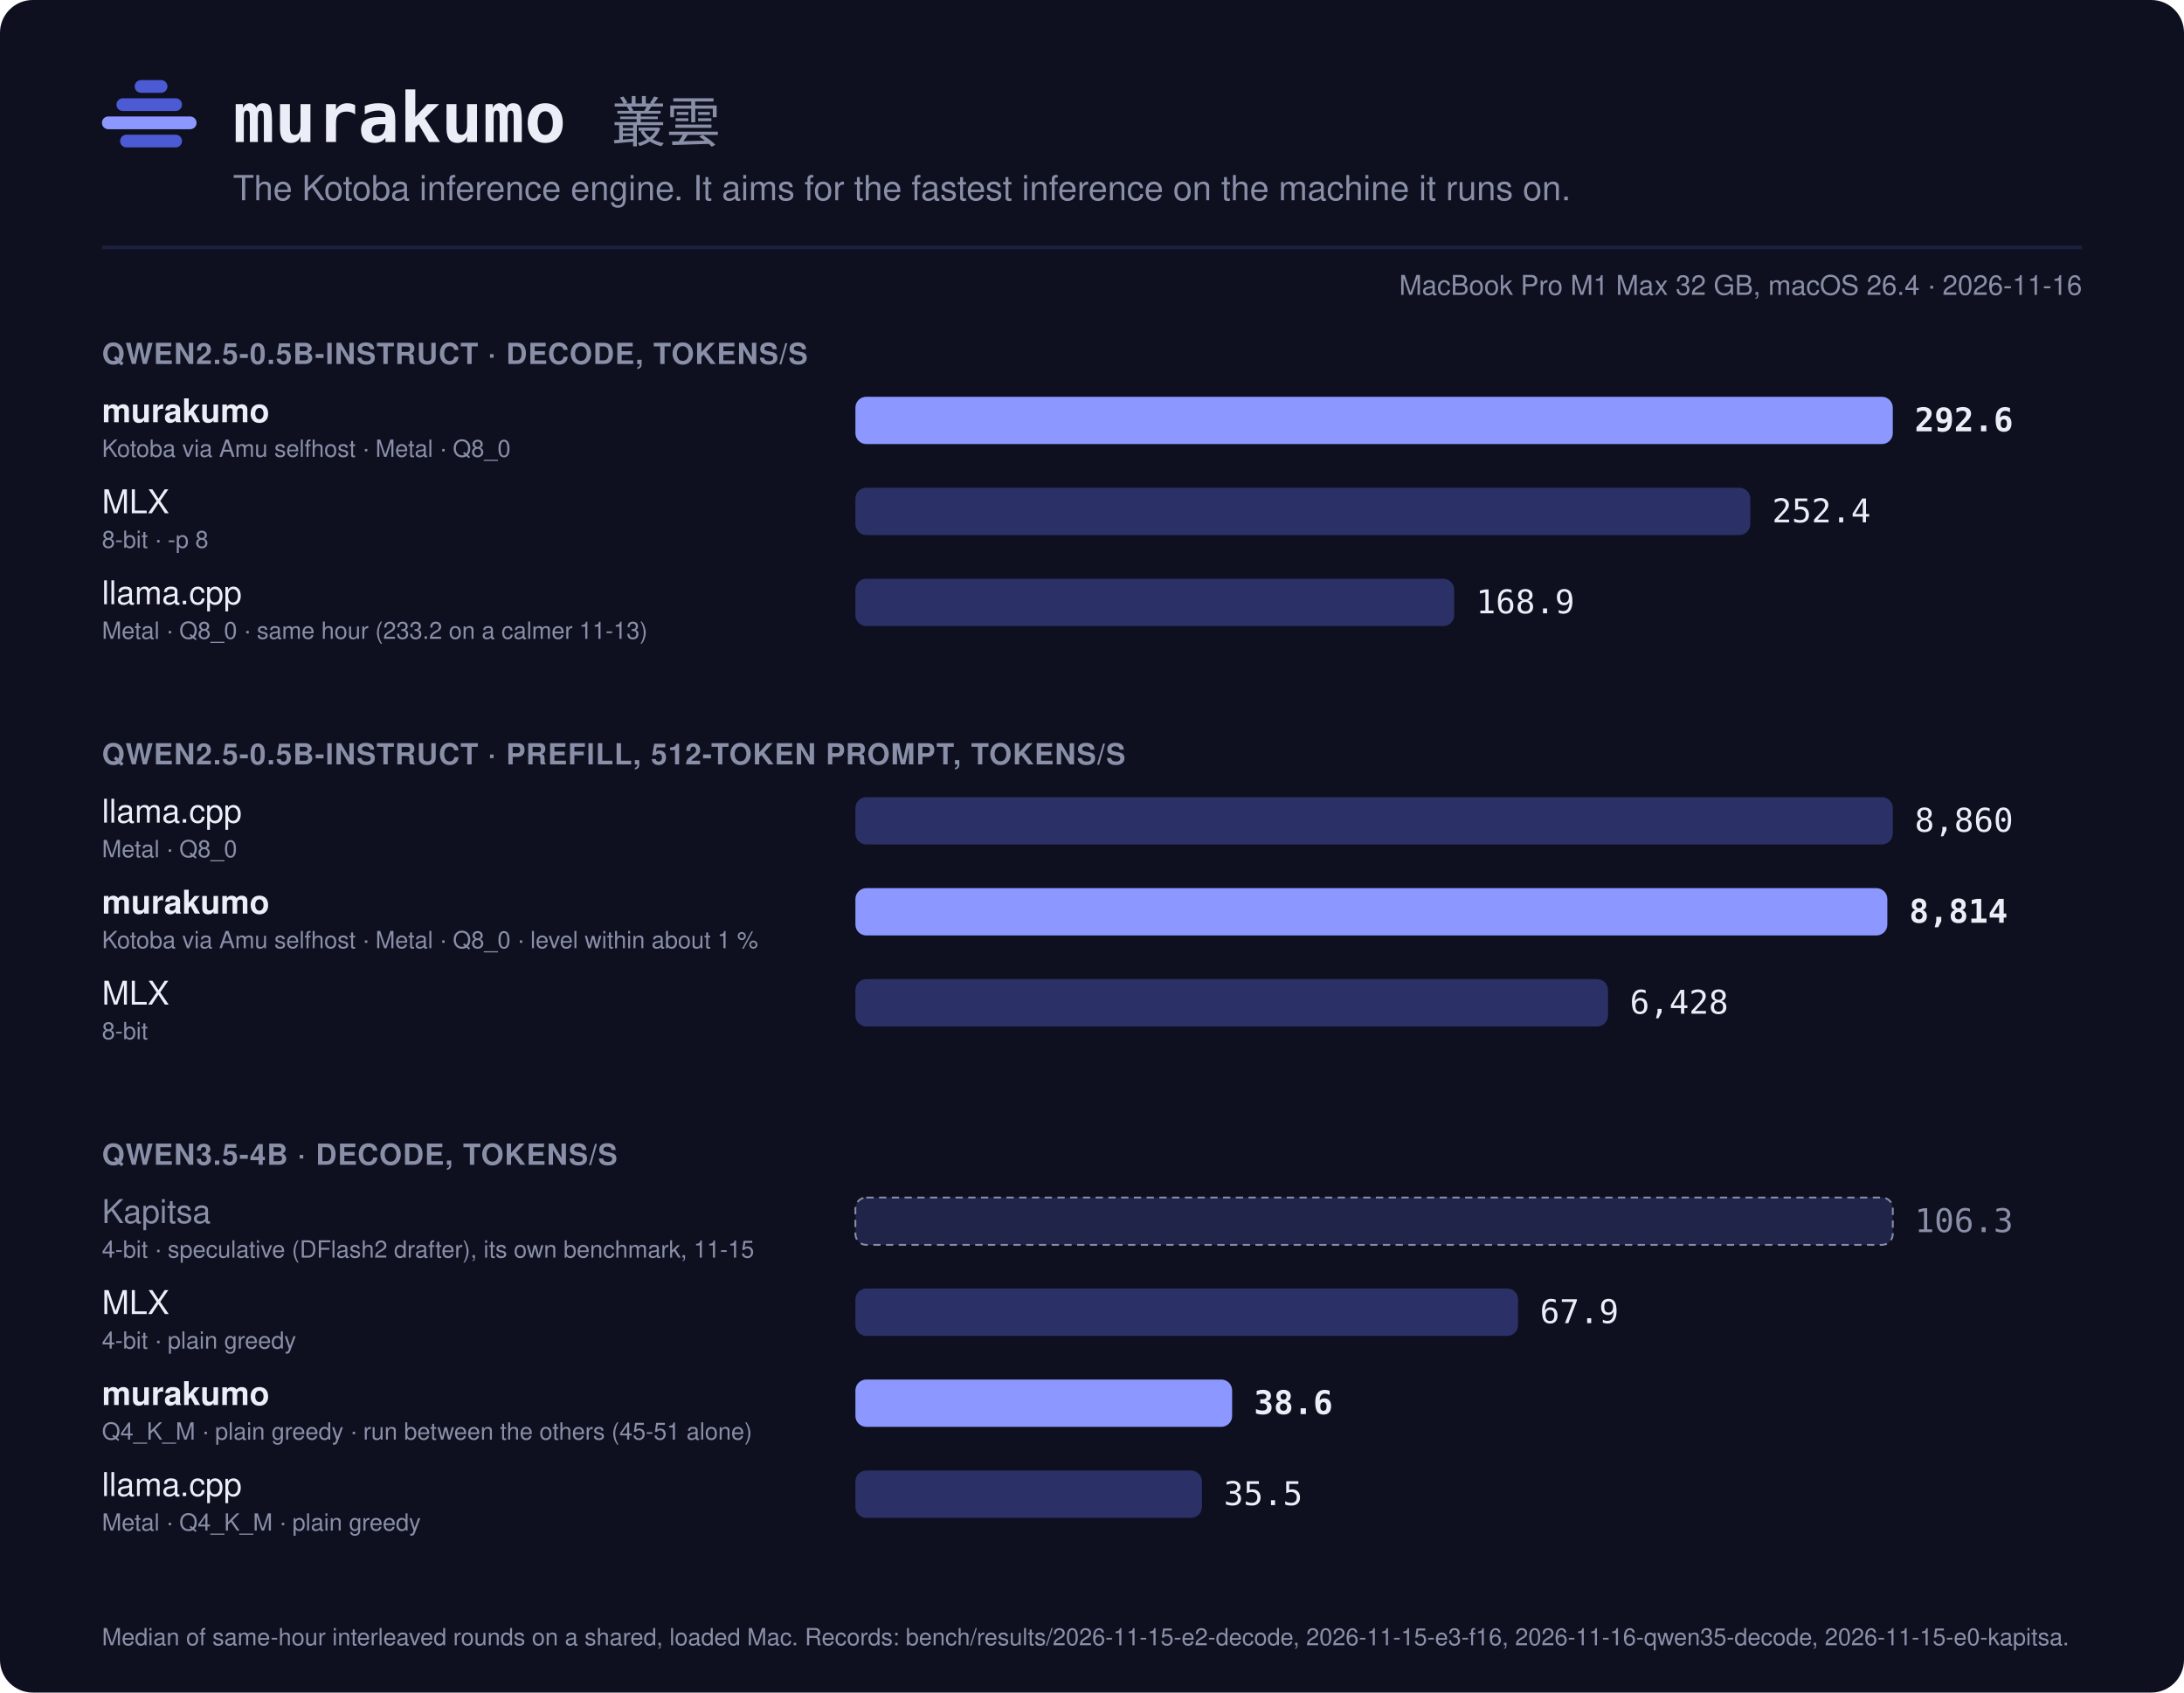
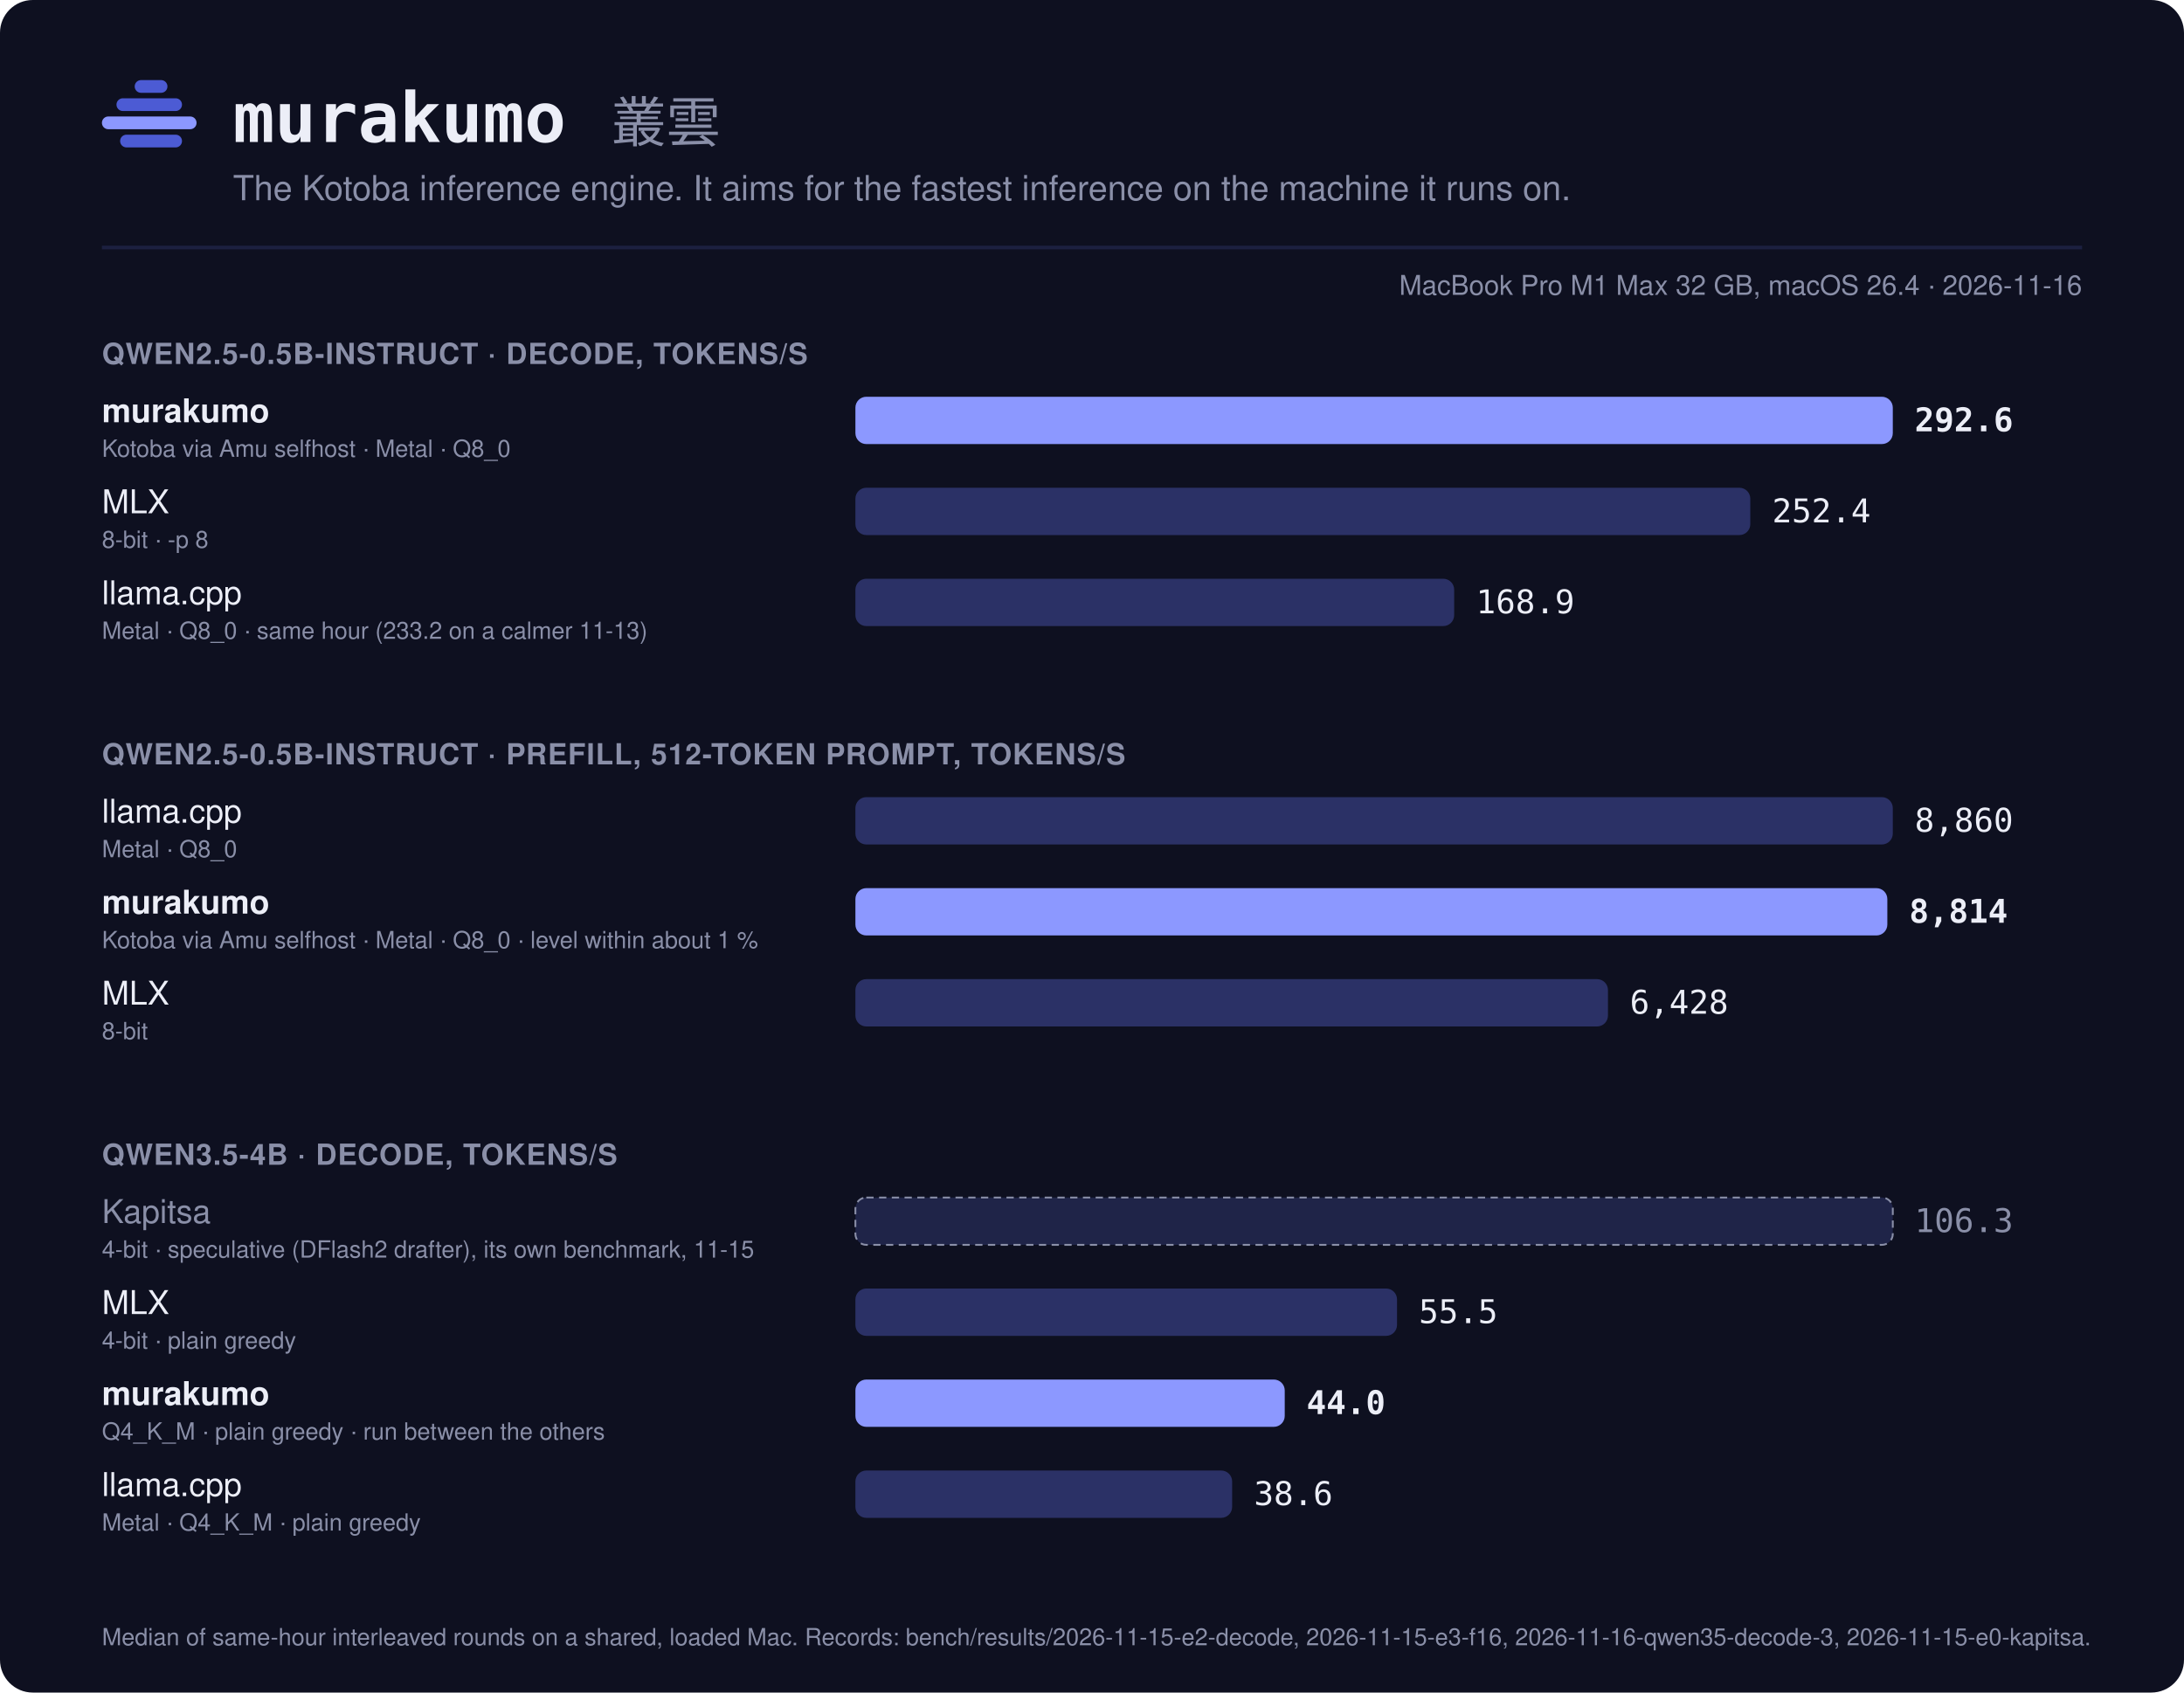
- <svg xmlns="http://www.w3.org/2000/svg" viewBox="0 0 1200 930" width="1200" height="930" role="img" aria-label="murakumo, the Kotoba inference engine. MacBook Pro M1 Max 32 GB, macOS 26.4, 2026-11-16. Qwen2.5-0.5B-Instruct · decode, tokens/s: murakumo (Kotoba via Amu selfhost · Metal · Q8_0) 292.6, MLX (8-bit · -p 8) 252.4, llama.cpp (Metal · Q8_0 · same hour (233.2 on a calmer 11-13)) 168.9; Qwen2.5-0.5B-Instruct · prefill, 512-token prompt, tokens/s: llama.cpp (Metal · Q8_0) 8,860, murakumo (Kotoba via Amu selfhost · Metal · Q8_0 · level within about 1 %) 8,814, MLX (8-bit) 6,428; Qwen3.5-4B · decode, tokens/s: Kapitsa (4-bit · speculative (DFlash2 drafter), its own benchmark, 11-15) 106.3, MLX (4-bit · plain greedy) 67.9, murakumo (Q4_K_M · plain greedy · run between the others (45-51 alone)) 38.6, llama.cpp (Metal · Q4_K_M · plain greedy) 35.5.">
+ <svg xmlns="http://www.w3.org/2000/svg" viewBox="0 0 1200 930" width="1200" height="930" role="img" aria-label="murakumo, the Kotoba inference engine. MacBook Pro M1 Max 32 GB, macOS 26.4, 2026-11-16. Qwen2.5-0.5B-Instruct · decode, tokens/s: murakumo (Kotoba via Amu selfhost · Metal · Q8_0) 292.6, MLX (8-bit · -p 8) 252.4, llama.cpp (Metal · Q8_0 · same hour (233.2 on a calmer 11-13)) 168.9; Qwen2.5-0.5B-Instruct · prefill, 512-token prompt, tokens/s: llama.cpp (Metal · Q8_0) 8,860, murakumo (Kotoba via Amu selfhost · Metal · Q8_0 · level within about 1 %) 8,814, MLX (8-bit) 6,428; Qwen3.5-4B · decode, tokens/s: Kapitsa (4-bit · speculative (DFlash2 drafter), its own benchmark, 11-15) 106.3, MLX (4-bit · plain greedy) 55.5, murakumo (Q4_K_M · plain greedy · run between the others) 44.0, llama.cpp (Metal · Q4_K_M · plain greedy) 38.6.">
  <rect width="1200" height="930" rx="18" fill="#0E1020" />
  <g transform="translate(56 44) scale(1.0)">
    <rect x="18" y="0" width="18" height="7" rx="3.5" fill="#4C5BD4" />
    <rect x="8" y="10" width="36" height="7" rx="3.5" fill="#4C5BD4" />
    <rect x="0" y="20" width="52" height="7" rx="3.5" fill="#8C98FF" />
    <rect x="10" y="30" width="34" height="7" rx="3.5" fill="#4C5BD4" />
  </g>
  <text x="128" y="78" font-family="ui-monospace, SFMono-Regular, Menlo, monospace" font-size="38" font-weight="700" fill="#ECEEF7">murakumo</text>
  <text x="336" y="78" font-family="Hiragino Sans, Noto Sans JP, sans-serif" font-size="30" fill="#8A8FA8">叢雲</text>
  <text x="128" y="110" font-family="ui-sans-serif, -apple-system, Helvetica, Arial, sans-serif" font-size="19" fill="#8A8FA8">The Kotoba inference engine. It aims for the fastest inference on the machine it runs on.</text>
  <line x1="56" y1="136" x2="1144" y2="136" stroke="#1C2040" stroke-width="2" />
  <text x="1144" y="162" text-anchor="end" font-family="ui-sans-serif, -apple-system, Helvetica, Arial, sans-serif" font-size="15" fill="#8A8FA8">MacBook Pro M1 Max 32 GB, macOS 26.4 · 2026-11-16</text>
  <text x="56" y="200" font-family="ui-sans-serif, -apple-system, Helvetica, Arial, sans-serif" font-size="16" font-weight="700" letter-spacing="0.5" fill="#8A8FA8">QWEN2.5-0.5B-INSTRUCT · DECODE, TOKENS/S</text>
  <text x="56" y="232" font-family="ui-sans-serif, -apple-system, Helvetica, Arial, sans-serif" font-size="18" font-weight="700" fill="#ECEEF7">murakumo</text>
  <text x="56" y="251" font-family="ui-sans-serif, -apple-system, Helvetica, Arial, sans-serif" font-size="13" fill="#8A8FA8">Kotoba via Amu selfhost · Metal · Q8_0</text>
  <rect x="470" y="218" width="570.0" height="26" rx="6" fill="#8C98FF" />
  <text x="1052.0" y="237" font-family="ui-monospace, SFMono-Regular, Menlo, monospace" font-size="18" font-weight="700" fill="#ECEEF7">292.6</text>
  <text x="56" y="282" font-family="ui-sans-serif, -apple-system, Helvetica, Arial, sans-serif" font-size="18" font-weight="500" fill="#ECEEF7">MLX</text>
  <text x="56" y="301" font-family="ui-sans-serif, -apple-system, Helvetica, Arial, sans-serif" font-size="13" fill="#8A8FA8">8-bit · -p 8</text>
  <rect x="470" y="268" width="491.7" height="26" rx="6" fill="#2B3166" />
  <text x="973.7" y="287" font-family="ui-monospace, SFMono-Regular, Menlo, monospace" font-size="18" font-weight="500" fill="#ECEEF7">252.4</text>
  <text x="56" y="332" font-family="ui-sans-serif, -apple-system, Helvetica, Arial, sans-serif" font-size="18" font-weight="500" fill="#ECEEF7">llama.cpp</text>
  <text x="56" y="351" font-family="ui-sans-serif, -apple-system, Helvetica, Arial, sans-serif" font-size="13" fill="#8A8FA8">Metal · Q8_0 · same hour (233.2 on a calmer 11-13)</text>
  <rect x="470" y="318" width="329.0" height="26" rx="6" fill="#2B3166" />
  <text x="811.0" y="337" font-family="ui-monospace, SFMono-Regular, Menlo, monospace" font-size="18" font-weight="500" fill="#ECEEF7">168.9</text>
  <text x="56" y="420" font-family="ui-sans-serif, -apple-system, Helvetica, Arial, sans-serif" font-size="16" font-weight="700" letter-spacing="0.5" fill="#8A8FA8">QWEN2.5-0.5B-INSTRUCT · PREFILL, 512-TOKEN PROMPT, TOKENS/S</text>
  <text x="56" y="452" font-family="ui-sans-serif, -apple-system, Helvetica, Arial, sans-serif" font-size="18" font-weight="500" fill="#ECEEF7">llama.cpp</text>
  <text x="56" y="471" font-family="ui-sans-serif, -apple-system, Helvetica, Arial, sans-serif" font-size="13" fill="#8A8FA8">Metal · Q8_0</text>
  <rect x="470" y="438" width="570.0" height="26" rx="6" fill="#2B3166" />
  <text x="1052.0" y="457" font-family="ui-monospace, SFMono-Regular, Menlo, monospace" font-size="18" font-weight="500" fill="#ECEEF7">8,860</text>
  <text x="56" y="502" font-family="ui-sans-serif, -apple-system, Helvetica, Arial, sans-serif" font-size="18" font-weight="700" fill="#ECEEF7">murakumo</text>
  <text x="56" y="521" font-family="ui-sans-serif, -apple-system, Helvetica, Arial, sans-serif" font-size="13" fill="#8A8FA8">Kotoba via Amu selfhost · Metal · Q8_0 · level within about 1 %</text>
  <rect x="470" y="488" width="567.0" height="26" rx="6" fill="#8C98FF" />
  <text x="1049.0" y="507" font-family="ui-monospace, SFMono-Regular, Menlo, monospace" font-size="18" font-weight="700" fill="#ECEEF7">8,814</text>
  <text x="56" y="552" font-family="ui-sans-serif, -apple-system, Helvetica, Arial, sans-serif" font-size="18" font-weight="500" fill="#ECEEF7">MLX</text>
  <text x="56" y="571" font-family="ui-sans-serif, -apple-system, Helvetica, Arial, sans-serif" font-size="13" fill="#8A8FA8">8-bit</text>
  <rect x="470" y="538" width="413.5" height="26" rx="6" fill="#2B3166" />
  <text x="895.5" y="557" font-family="ui-monospace, SFMono-Regular, Menlo, monospace" font-size="18" font-weight="500" fill="#ECEEF7">6,428</text>
  <text x="56" y="640" font-family="ui-sans-serif, -apple-system, Helvetica, Arial, sans-serif" font-size="16" font-weight="700" letter-spacing="0.5" fill="#8A8FA8">QWEN3.5-4B · DECODE, TOKENS/S</text>
  <text x="56" y="672" font-family="ui-sans-serif, -apple-system, Helvetica, Arial, sans-serif" font-size="18" font-weight="500" fill="#8A8FA8">Kapitsa</text>
  <text x="56" y="691" font-family="ui-sans-serif, -apple-system, Helvetica, Arial, sans-serif" font-size="13" fill="#8A8FA8">4-bit · speculative (DFlash2 drafter), its own benchmark, 11-15</text>
  <rect x="470" y="658" width="570.0" height="26" rx="6" fill="#1F2448" stroke="#8A8FA8" stroke-dasharray="4 3" />
  <text x="1052.0" y="677" font-family="ui-monospace, SFMono-Regular, Menlo, monospace" font-size="18" font-weight="500" fill="#8A8FA8">106.3</text>
  <text x="56" y="722" font-family="ui-sans-serif, -apple-system, Helvetica, Arial, sans-serif" font-size="18" font-weight="500" fill="#ECEEF7">MLX</text>
  <text x="56" y="741" font-family="ui-sans-serif, -apple-system, Helvetica, Arial, sans-serif" font-size="13" fill="#8A8FA8">4-bit · plain greedy</text>
-   <rect x="470" y="708" width="364.1" height="26" rx="6" fill="#2B3166" />
-   <text x="846.1" y="727" font-family="ui-monospace, SFMono-Regular, Menlo, monospace" font-size="18" font-weight="500" fill="#ECEEF7">67.9</text>
+   <rect x="470" y="708" width="297.6" height="26" rx="6" fill="#2B3166" />
+   <text x="779.6" y="727" font-family="ui-monospace, SFMono-Regular, Menlo, monospace" font-size="18" font-weight="500" fill="#ECEEF7">55.5</text>
  <text x="56" y="772" font-family="ui-sans-serif, -apple-system, Helvetica, Arial, sans-serif" font-size="18" font-weight="700" fill="#ECEEF7">murakumo</text>
-   <text x="56" y="791" font-family="ui-sans-serif, -apple-system, Helvetica, Arial, sans-serif" font-size="13" fill="#8A8FA8">Q4_K_M · plain greedy · run between the others (45-51 alone)</text>
-   <rect x="470" y="758" width="207.0" height="26" rx="6" fill="#8C98FF" />
-   <text x="689.0" y="777" font-family="ui-monospace, SFMono-Regular, Menlo, monospace" font-size="18" font-weight="700" fill="#ECEEF7">38.6</text>
+   <text x="56" y="791" font-family="ui-sans-serif, -apple-system, Helvetica, Arial, sans-serif" font-size="13" fill="#8A8FA8">Q4_K_M · plain greedy · run between the others</text>
+   <rect x="470" y="758" width="235.9" height="26" rx="6" fill="#8C98FF" />
+   <text x="717.9" y="777" font-family="ui-monospace, SFMono-Regular, Menlo, monospace" font-size="18" font-weight="700" fill="#ECEEF7">44.0</text>
  <text x="56" y="822" font-family="ui-sans-serif, -apple-system, Helvetica, Arial, sans-serif" font-size="18" font-weight="500" fill="#ECEEF7">llama.cpp</text>
  <text x="56" y="841" font-family="ui-sans-serif, -apple-system, Helvetica, Arial, sans-serif" font-size="13" fill="#8A8FA8">Metal · Q4_K_M · plain greedy</text>
-   <rect x="470" y="808" width="190.4" height="26" rx="6" fill="#2B3166" />
-   <text x="672.4" y="827" font-family="ui-monospace, SFMono-Regular, Menlo, monospace" font-size="18" font-weight="500" fill="#ECEEF7">35.5</text>
-   <text x="56" y="904" font-family="ui-sans-serif, -apple-system, Helvetica, Arial, sans-serif" font-size="13" fill="#8A8FA8">Median of same-hour interleaved rounds on a shared, loaded Mac. Records: bench/results/2026-11-15-e2-decode, 2026-11-15-e3-f16, 2026-11-16-qwen35-decode, 2026-11-15-e0-kapitsa.</text>
+   <rect x="470" y="808" width="207.0" height="26" rx="6" fill="#2B3166" />
+   <text x="689.0" y="827" font-family="ui-monospace, SFMono-Regular, Menlo, monospace" font-size="18" font-weight="500" fill="#ECEEF7">38.6</text>
+   <text x="56" y="904" font-family="ui-sans-serif, -apple-system, Helvetica, Arial, sans-serif" font-size="13" fill="#8A8FA8">Median of same-hour interleaved rounds on a shared, loaded Mac. Records: bench/results/2026-11-15-e2-decode, 2026-11-15-e3-f16, 2026-11-16-qwen35-decode-3, 2026-11-15-e0-kapitsa.</text>
</svg>
